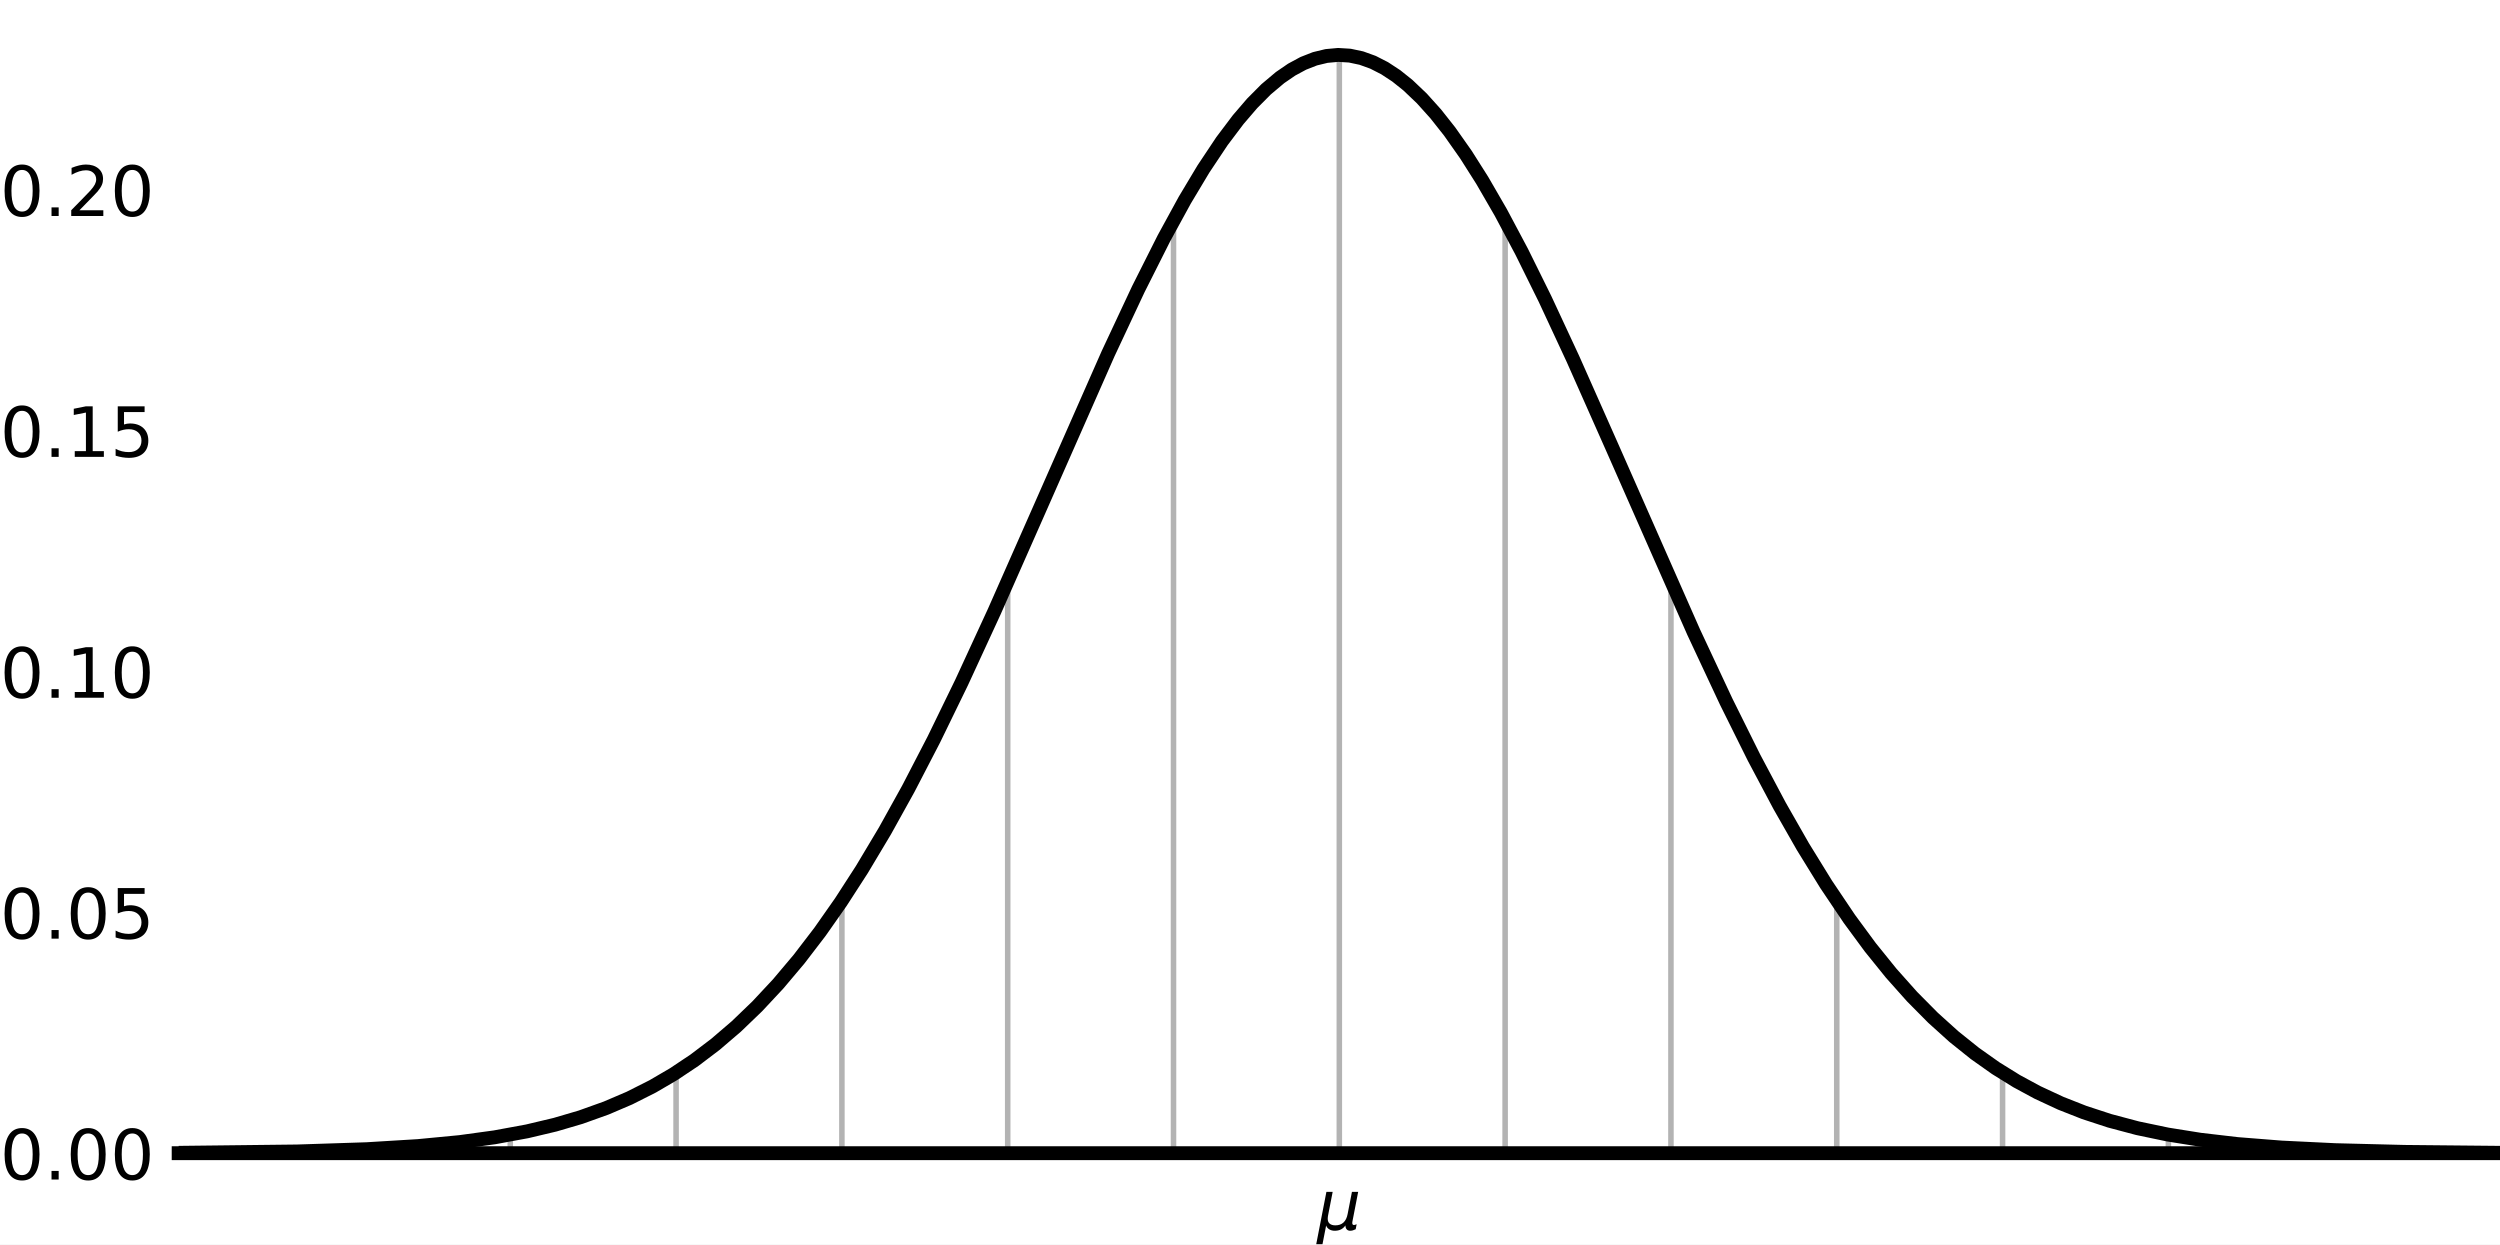
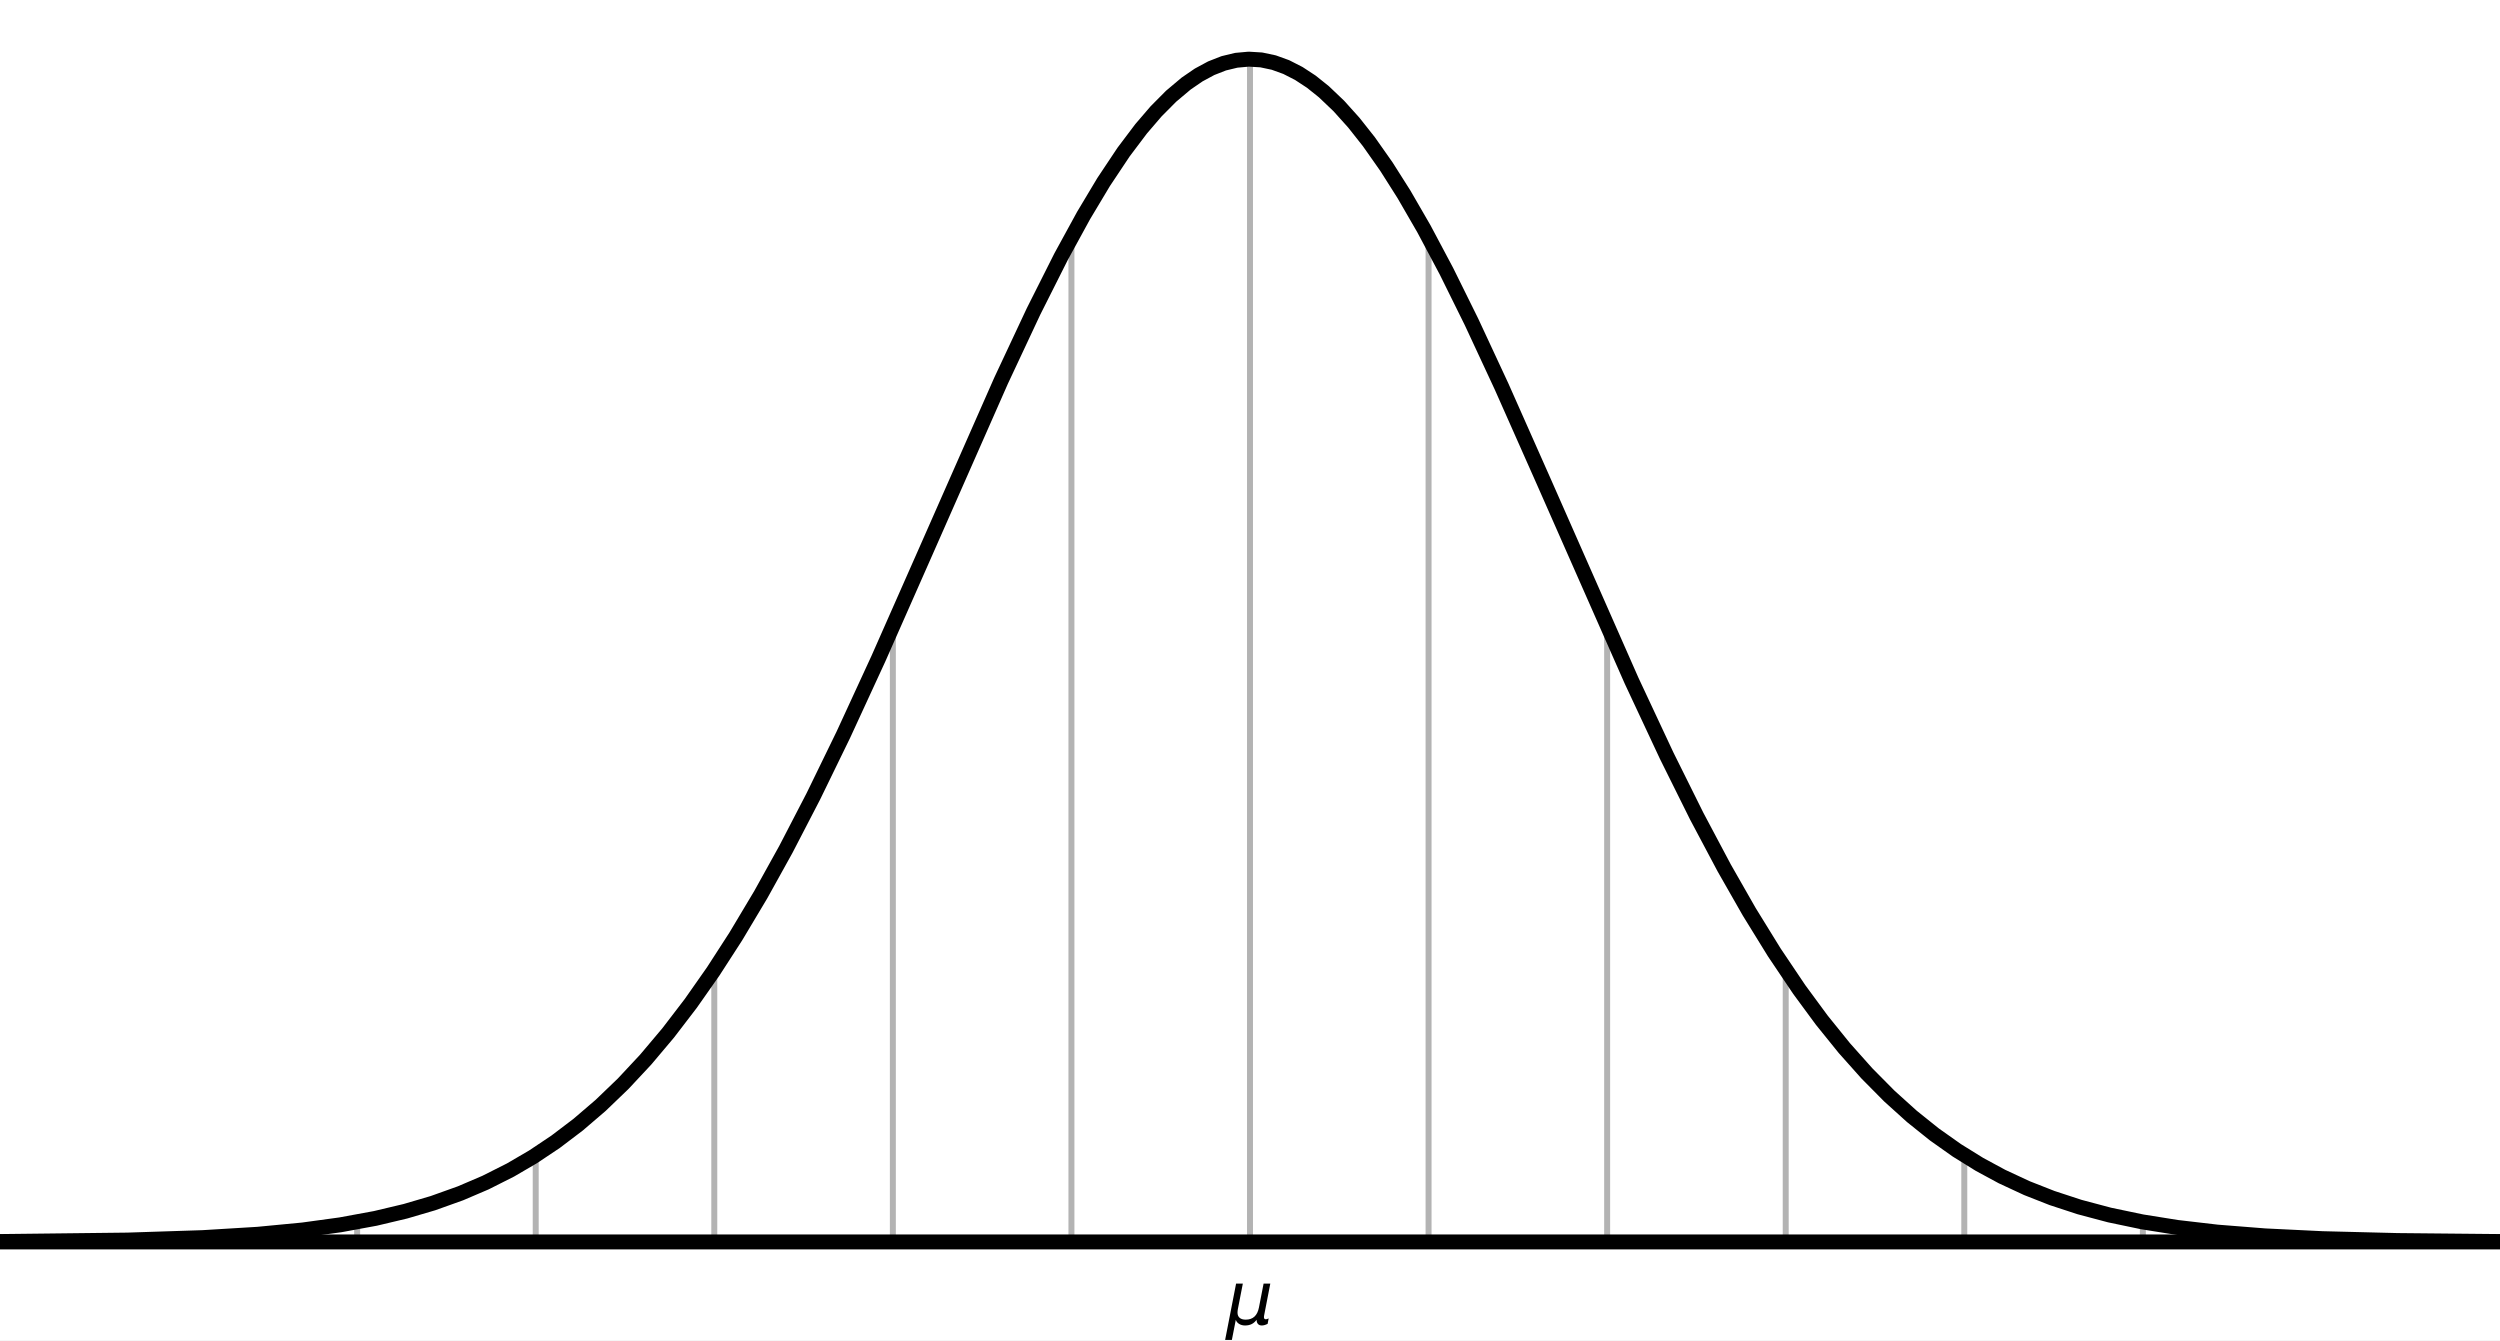
- <svg xmlns="http://www.w3.org/2000/svg" xmlns:xlink="http://www.w3.org/1999/xlink" width="360.566pt" height="179.498pt" viewBox="0 0 360.566 179.498" version="1.1">
+ <svg xmlns="http://www.w3.org/2000/svg" xmlns:xlink="http://www.w3.org/1999/xlink" width="334.8pt" height="179.498pt" viewBox="0 0 334.8 179.498" version="1.1">
  <defs>
    <style type="text/css">*{stroke-linejoin: round; stroke-linecap: butt}</style>
  </defs>
  <g id="figure_1">
    <g id="patch_1">
-       <path d="M 0 179.498  L 360.566 179.498  L 360.566 0  L 0 0  z " style="fill: #ffffff" />
+       <path d="M 0 179.498  L 334.8 179.498  L 334.8 0  L 0 0  z " style="fill: #ffffff" />
    </g>
    <g id="axes_1">
      <g id="patch_2">
-         <path d="M 25.766 166.32  L 360.566 166.32  L 360.566 0  L 25.766 0  z " style="fill: #ffffff" />
+         <path d="M 0 166.32  L 334.8 166.32  L 334.8 0  L 0 0  z " style="fill: #ffffff" />
      </g>
      <g id="matplotlib.axis_1">
        <g id="xtick_1">
          <g id="line2d_1" />
          <g id="text_1">
-             <g transform="translate(189.9656 177.3981) scale(0.1 -0.1)">
+             <g transform="translate(164.2 177.3981) scale(0.1 -0.1)">
              <defs>
                <path id="DejaVuSans-Oblique-3bc" d="M -84 -1331  L 856 3500  L 1434 3500  L 1009 1322  Q 997 1256 987 1175  Q 978 1094 978 1013  Q 978 722 1161 565  Q 1344 409 1684 409  Q 2147 409 2431 671  Q 2716 934 2816 1459  L 3213 3500  L 3788 3500  L 3266 809  Q 3253 750 3248 706  Q 3244 663 3244 628  Q 3244 531 3283 486  Q 3322 441 3406 441  Q 3438 441 3492 456  Q 3547 472 3647 513  L 3559 50  Q 3422 -19 3297 -55  Q 3172 -91 3053 -91  Q 2847 -91 2730 40  Q 2613 172 2613 403  Q 2438 153 2195 31  Q 1953 -91 1625 -91  Q 1334 -91 1117 43  Q 900 178 831 397  L 494 -1331  L -84 -1331  z " transform="scale(0.015625)" />
              </defs>
              <use xlink:href="#DejaVuSans-Oblique-3bc" transform="translate(0 0.3125)" />
            </g>
          </g>
        </g>
      </g>
-       <g id="matplotlib.axis_2">
-         <g id="ytick_1">
-           <g id="line2d_2" />
-           <g id="text_2">
-             <g transform="translate(0 170.1192) scale(0.1 -0.1)">
-               <defs>
-                 <path id="DejaVuSans-30" d="M 2034 4250  Q 1547 4250 1301 3770  Q 1056 3291 1056 2328  Q 1056 1369 1301 889  Q 1547 409 2034 409  Q 2525 409 2770 889  Q 3016 1369 3016 2328  Q 3016 3291 2770 3770  Q 2525 4250 2034 4250  z M 2034 4750  Q 2819 4750 3233 4129  Q 3647 3509 3647 2328  Q 3647 1150 3233 529  Q 2819 -91 2034 -91  Q 1250 -91 836 529  Q 422 1150 422 2328  Q 422 3509 836 4129  Q 1250 4750 2034 4750  z " transform="scale(0.015625)" />
-                 <path id="DejaVuSans-2e" d="M 684 794  L 1344 794  L 1344 0  L 684 0  L 684 794  z " transform="scale(0.015625)" />
-               </defs>
-               <use xlink:href="#DejaVuSans-30" />
-               <use xlink:href="#DejaVuSans-2e" transform="translate(63.62305 0)" />
-               <use xlink:href="#DejaVuSans-30" transform="translate(95.41016 0)" />
-               <use xlink:href="#DejaVuSans-30" transform="translate(159.0332 0)" />
-             </g>
-           </g>
-         </g>
-         <g id="ytick_2">
-           <g id="line2d_3" />
-           <g id="text_3">
-             <g transform="translate(0 135.3774) scale(0.1 -0.1)">
-               <defs>
-                 <path id="DejaVuSans-35" d="M 691 4666  L 3169 4666  L 3169 4134  L 1269 4134  L 1269 2991  Q 1406 3038 1543 3061  Q 1681 3084 1819 3084  Q 2600 3084 3056 2656  Q 3513 2228 3513 1497  Q 3513 744 3044 326  Q 2575 -91 1722 -91  Q 1428 -91 1123 -41  Q 819 9 494 109  L 494 744  Q 775 591 1075 516  Q 1375 441 1709 441  Q 2250 441 2565 725  Q 2881 1009 2881 1497  Q 2881 1984 2565 2268  Q 2250 2553 1709 2553  Q 1456 2553 1204 2497  Q 953 2441 691 2322  L 691 4666  z " transform="scale(0.015625)" />
-               </defs>
-               <use xlink:href="#DejaVuSans-30" />
-               <use xlink:href="#DejaVuSans-2e" transform="translate(63.62305 0)" />
-               <use xlink:href="#DejaVuSans-30" transform="translate(95.41016 0)" />
-               <use xlink:href="#DejaVuSans-35" transform="translate(159.0332 0)" />
-             </g>
-           </g>
-         </g>
-         <g id="ytick_3">
-           <g id="line2d_4" />
-           <g id="text_4">
-             <g transform="translate(0 100.6355) scale(0.1 -0.1)">
-               <defs>
-                 <path id="DejaVuSans-31" d="M 794 531  L 1825 531  L 1825 4091  L 703 3866  L 703 4441  L 1819 4666  L 2450 4666  L 2450 531  L 3481 531  L 3481 0  L 794 0  L 794 531  z " transform="scale(0.015625)" />
-               </defs>
-               <use xlink:href="#DejaVuSans-30" />
-               <use xlink:href="#DejaVuSans-2e" transform="translate(63.62305 0)" />
-               <use xlink:href="#DejaVuSans-31" transform="translate(95.41016 0)" />
-               <use xlink:href="#DejaVuSans-30" transform="translate(159.0332 0)" />
-             </g>
-           </g>
-         </g>
-         <g id="ytick_4">
-           <g id="line2d_5" />
-           <g id="text_5">
-             <g transform="translate(0 65.89361) scale(0.1 -0.1)">
-               <use xlink:href="#DejaVuSans-30" />
-               <use xlink:href="#DejaVuSans-2e" transform="translate(63.62305 0)" />
-               <use xlink:href="#DejaVuSans-31" transform="translate(95.41016 0)" />
-               <use xlink:href="#DejaVuSans-35" transform="translate(159.0332 0)" />
-             </g>
-           </g>
-         </g>
-         <g id="ytick_5">
-           <g id="line2d_6" />
-           <g id="text_6">
-             <g transform="translate(0 31.15175) scale(0.1 -0.1)">
-               <defs>
-                 <path id="DejaVuSans-32" d="M 1228 531  L 3431 531  L 3431 0  L 469 0  L 469 531  Q 828 903 1448 1529  Q 2069 2156 2228 2338  Q 2531 2678 2651 2914  Q 2772 3150 2772 3378  Q 2772 3750 2511 3984  Q 2250 4219 1831 4219  Q 1534 4219 1204 4116  Q 875 4013 500 3803  L 500 4441  Q 881 4594 1212 4672  Q 1544 4750 1819 4750  Q 2544 4750 2975 4387  Q 3406 4025 3406 3419  Q 3406 3131 3298 2873  Q 3191 2616 2906 2266  Q 2828 2175 2409 1742  Q 1991 1309 1228 531  z " transform="scale(0.015625)" />
-               </defs>
-               <use xlink:href="#DejaVuSans-30" />
-               <use xlink:href="#DejaVuSans-2e" transform="translate(63.62305 0)" />
-               <use xlink:href="#DejaVuSans-32" transform="translate(95.41016 0)" />
-               <use xlink:href="#DejaVuSans-30" transform="translate(159.0332 0)" />
-             </g>
-           </g>
-         </g>
-       </g>
+       <g id="matplotlib.axis_2" />
      <g id="LineCollection_1">
-         <path d="M 25.766 166.32  L 25.766 166.267  " clip-path="url(#pc4a300a50c)" style="fill: none; stroke: #808080; stroke-opacity: 0.6; stroke-width: 0.8" />
+         <path d="M 0 166.32  L 0 166.267  " clip-path="url(#p333ee8b35f)" style="fill: none; stroke: #808080; stroke-opacity: 0.6; stroke-width: 0.8" />
      </g>
      <g id="LineCollection_2">
-         <path d="M 49.68 166.32  L 49.68 165.876  " clip-path="url(#pc4a300a50c)" style="fill: none; stroke: #808080; stroke-opacity: 0.6; stroke-width: 0.8" />
+         <path d="M 23.914 166.32  L 23.914 165.876  " clip-path="url(#p333ee8b35f)" style="fill: none; stroke: #808080; stroke-opacity: 0.6; stroke-width: 0.8" />
      </g>
      <g id="LineCollection_3">
-         <path d="M 73.594 166.32  L 73.594 163.646  " clip-path="url(#pc4a300a50c)" style="fill: none; stroke: #808080; stroke-opacity: 0.6; stroke-width: 0.8" />
+         <path d="M 47.829 166.32  L 47.829 163.646  " clip-path="url(#p333ee8b35f)" style="fill: none; stroke: #808080; stroke-opacity: 0.6; stroke-width: 0.8" />
      </g>
      <g id="LineCollection_4">
-         <path d="M 97.508 166.32  L 97.508 154.698  " clip-path="url(#pc4a300a50c)" style="fill: none; stroke: #808080; stroke-opacity: 0.6; stroke-width: 0.8" />
+         <path d="M 71.743 166.32  L 71.743 154.698  " clip-path="url(#p333ee8b35f)" style="fill: none; stroke: #808080; stroke-opacity: 0.6; stroke-width: 0.8" />
      </g>
      <g id="LineCollection_5">
-         <path d="M 121.423 166.32  L 121.423 129.877  " clip-path="url(#pc4a300a50c)" style="fill: none; stroke: #808080; stroke-opacity: 0.6; stroke-width: 0.8" />
+         <path d="M 95.657 166.32  L 95.657 129.877  " clip-path="url(#p333ee8b35f)" style="fill: none; stroke: #808080; stroke-opacity: 0.6; stroke-width: 0.8" />
      </g>
      <g id="LineCollection_6">
-         <path d="M 145.337 166.32  L 145.337 83.881  " clip-path="url(#pc4a300a50c)" style="fill: none; stroke: #808080; stroke-opacity: 0.6; stroke-width: 0.8" />
+         <path d="M 119.571 166.32  L 119.571 83.881  " clip-path="url(#p333ee8b35f)" style="fill: none; stroke: #808080; stroke-opacity: 0.6; stroke-width: 0.8" />
      </g>
      <g id="LineCollection_7">
-         <path d="M 169.251 166.32  L 169.251 31.78  " clip-path="url(#pc4a300a50c)" style="fill: none; stroke: #808080; stroke-opacity: 0.6; stroke-width: 0.8" />
+         <path d="M 143.486 166.32  L 143.486 31.78  " clip-path="url(#p333ee8b35f)" style="fill: none; stroke: #808080; stroke-opacity: 0.6; stroke-width: 0.8" />
      </g>
      <g id="LineCollection_8">
-         <path d="M 193.166 166.32  L 193.166 7.92  " clip-path="url(#pc4a300a50c)" style="fill: none; stroke: #808080; stroke-opacity: 0.6; stroke-width: 0.8" />
+         <path d="M 167.4 166.32  L 167.4 7.92  " clip-path="url(#p333ee8b35f)" style="fill: none; stroke: #808080; stroke-opacity: 0.6; stroke-width: 0.8" />
      </g>
      <g id="LineCollection_9">
-         <path d="M 217.08 166.32  L 217.08 31.78  " clip-path="url(#pc4a300a50c)" style="fill: none; stroke: #808080; stroke-opacity: 0.6; stroke-width: 0.8" />
+         <path d="M 191.314 166.32  L 191.314 31.78  " clip-path="url(#p333ee8b35f)" style="fill: none; stroke: #808080; stroke-opacity: 0.6; stroke-width: 0.8" />
      </g>
      <g id="LineCollection_10">
-         <path d="M 240.994 166.32  L 240.994 83.881  " clip-path="url(#pc4a300a50c)" style="fill: none; stroke: #808080; stroke-opacity: 0.6; stroke-width: 0.8" />
+         <path d="M 215.229 166.32  L 215.229 83.881  " clip-path="url(#p333ee8b35f)" style="fill: none; stroke: #808080; stroke-opacity: 0.6; stroke-width: 0.8" />
      </g>
      <g id="LineCollection_11">
-         <path d="M 264.908 166.32  L 264.908 129.877  " clip-path="url(#pc4a300a50c)" style="fill: none; stroke: #808080; stroke-opacity: 0.6; stroke-width: 0.8" />
+         <path d="M 239.143 166.32  L 239.143 129.877  " clip-path="url(#p333ee8b35f)" style="fill: none; stroke: #808080; stroke-opacity: 0.6; stroke-width: 0.8" />
      </g>
      <g id="LineCollection_12">
-         <path d="M 288.823 166.32  L 288.823 154.698  " clip-path="url(#pc4a300a50c)" style="fill: none; stroke: #808080; stroke-opacity: 0.6; stroke-width: 0.8" />
+         <path d="M 263.057 166.32  L 263.057 154.698  " clip-path="url(#p333ee8b35f)" style="fill: none; stroke: #808080; stroke-opacity: 0.6; stroke-width: 0.8" />
      </g>
      <g id="LineCollection_13">
-         <path d="M 312.737 166.32  L 312.737 163.646  " clip-path="url(#pc4a300a50c)" style="fill: none; stroke: #808080; stroke-opacity: 0.6; stroke-width: 0.8" />
+         <path d="M 286.971 166.32  L 286.971 163.646  " clip-path="url(#p333ee8b35f)" style="fill: none; stroke: #808080; stroke-opacity: 0.6; stroke-width: 0.8" />
      </g>
      <g id="LineCollection_14">
-         <path d="M 336.651 166.32  L 336.651 165.876  " clip-path="url(#pc4a300a50c)" style="fill: none; stroke: #808080; stroke-opacity: 0.6; stroke-width: 0.8" />
+         <path d="M 310.886 166.32  L 310.886 165.876  " clip-path="url(#p333ee8b35f)" style="fill: none; stroke: #808080; stroke-opacity: 0.6; stroke-width: 0.8" />
      </g>
      <g id="LineCollection_15">
-         <path d="M 360.566 166.32  L 360.566 166.267  " clip-path="url(#pc4a300a50c)" style="fill: none; stroke: #808080; stroke-opacity: 0.6; stroke-width: 0.8" />
+         <path d="M 334.8 166.32  L 334.8 166.267  " clip-path="url(#p333ee8b35f)" style="fill: none; stroke: #808080; stroke-opacity: 0.6; stroke-width: 0.8" />
      </g>
-       <g id="line2d_7">
-         <path d="M 25.766 166.267  L 42.858 166.07  L 52.912 165.743  L 60.285 165.295  L 66.317 164.718  L 71.344 164.03  L 76.036 163.167  L 80.058 162.212  L 83.744 161.129  L 87.43 159.809  L 90.782 158.375  L 94.133 156.686  L 97.149 154.924  L 100.166 152.91  L 103.182 150.622  L 106.198 148.038  L 109.214 145.139  L 112.23 141.908  L 115.247 138.33  L 118.263 134.393  L 121.279 130.091  L 124.295 125.423  L 127.647 119.812  L 130.998 113.769  L 134.685 106.654  L 138.706 98.393  L 143.398 88.216  L 149.766 73.802  L 159.82 51.003  L 164.176 41.707  L 167.863 34.38  L 170.879 28.861  L 173.56 24.382  L 176.241 20.357  L 178.587 17.245  L 180.598 14.904  L 182.609 12.88  L 184.62 11.188  L 186.295 10.04  L 187.971 9.136  L 189.647 8.479  L 191.322 8.074  L 192.998 7.921  L 194.674 8.023  L 196.349 8.378  L 198.025 8.984  L 199.701 9.84  L 201.376 10.939  L 203.052 12.279  L 205.063 14.193  L 207.074 16.43  L 209.085 18.975  L 211.43 22.31  L 213.776 26.011  L 216.458 30.647  L 219.474 36.32  L 222.825 43.098  L 226.847 51.741  L 232.544 64.578  L 244.274 91.174  L 248.966 101.2  L 252.987 109.295  L 256.674 116.236  L 260.025 122.109  L 263.376 127.543  L 266.728 132.527  L 269.744 136.625  L 272.76 140.361  L 275.776 143.745  L 278.793 146.79  L 281.809 149.511  L 284.825 151.928  L 287.841 154.062  L 290.858 155.933  L 293.874 157.564  L 297.225 159.122  L 300.576 160.44  L 304.263 161.648  L 308.285 162.717  L 312.641 163.629  L 317.333 164.378  L 322.695 165.003  L 329.063 165.507  L 336.771 165.881  L 346.825 166.133  L 360.566 166.267  L 360.566 166.267  " clip-path="url(#pc4a300a50c)" style="fill: none; stroke: #000000; stroke-width: 2; stroke-linecap: square" />
+       <g id="line2d_2">
+         <path d="M 0 166.267  L 17.092 166.07  L 27.146 165.743  L 34.519 165.295  L 40.551 164.718  L 45.578 164.03  L 50.27 163.167  L 54.292 162.212  L 57.978 161.129  L 61.665 159.809  L 65.016 158.375  L 68.368 156.686  L 71.384 154.924  L 74.4 152.91  L 77.416 150.622  L 80.432 148.038  L 83.449 145.139  L 86.465 141.908  L 89.481 138.33  L 92.497 134.393  L 95.514 130.091  L 98.53 125.423  L 101.881 119.812  L 105.232 113.769  L 108.919 106.654  L 112.941 98.393  L 117.632 88.216  L 124 73.802  L 134.054 51.003  L 138.411 41.707  L 142.097 34.38  L 145.114 28.861  L 147.795 24.382  L 150.476 20.357  L 152.822 17.245  L 154.832 14.904  L 156.843 12.88  L 158.854 11.188  L 160.53 10.04  L 162.205 9.136  L 163.881 8.479  L 165.557 8.074  L 167.232 7.921  L 168.908 8.023  L 170.584 8.378  L 172.259 8.984  L 173.935 9.84  L 175.611 10.939  L 177.286 12.279  L 179.297 14.193  L 181.308 16.43  L 183.319 18.975  L 185.665 22.31  L 188.011 26.011  L 190.692 30.647  L 193.708 36.32  L 197.059 43.098  L 201.081 51.741  L 206.778 64.578  L 218.508 91.174  L 223.2 101.2  L 227.222 109.295  L 230.908 116.236  L 234.259 122.109  L 237.611 127.543  L 240.962 132.527  L 243.978 136.625  L 246.995 140.361  L 250.011 143.745  L 253.027 146.79  L 256.043 149.511  L 259.059 151.928  L 262.076 154.062  L 265.092 155.933  L 268.108 157.564  L 271.459 159.122  L 274.811 160.44  L 278.497 161.648  L 282.519 162.717  L 286.876 163.629  L 291.568 164.378  L 296.93 165.003  L 303.297 165.507  L 311.005 165.881  L 321.059 166.133  L 334.8 166.267  L 334.8 166.267  " clip-path="url(#p333ee8b35f)" style="fill: none; stroke: #000000; stroke-width: 2; stroke-linecap: square" />
      </g>
      <g id="patch_3">
-         <path d="M 25.766 166.32  L 360.566 166.32  " style="fill: none; stroke: #000000; stroke-width: 2; stroke-linejoin: miter; stroke-linecap: square" />
+         <path d="M 0 166.32  L 334.8 166.32  " style="fill: none; stroke: #000000; stroke-width: 2; stroke-linejoin: miter; stroke-linecap: square" />
      </g>
    </g>
  </g>
  <defs>
-     <clipPath id="pc4a300a50c">
-       <rect x="25.766" y="0" width="334.8" height="166.32" />
+     <clipPath id="p333ee8b35f">
+       <rect x="0" y="0" width="334.8" height="166.32" />
    </clipPath>
  </defs>
</svg>
